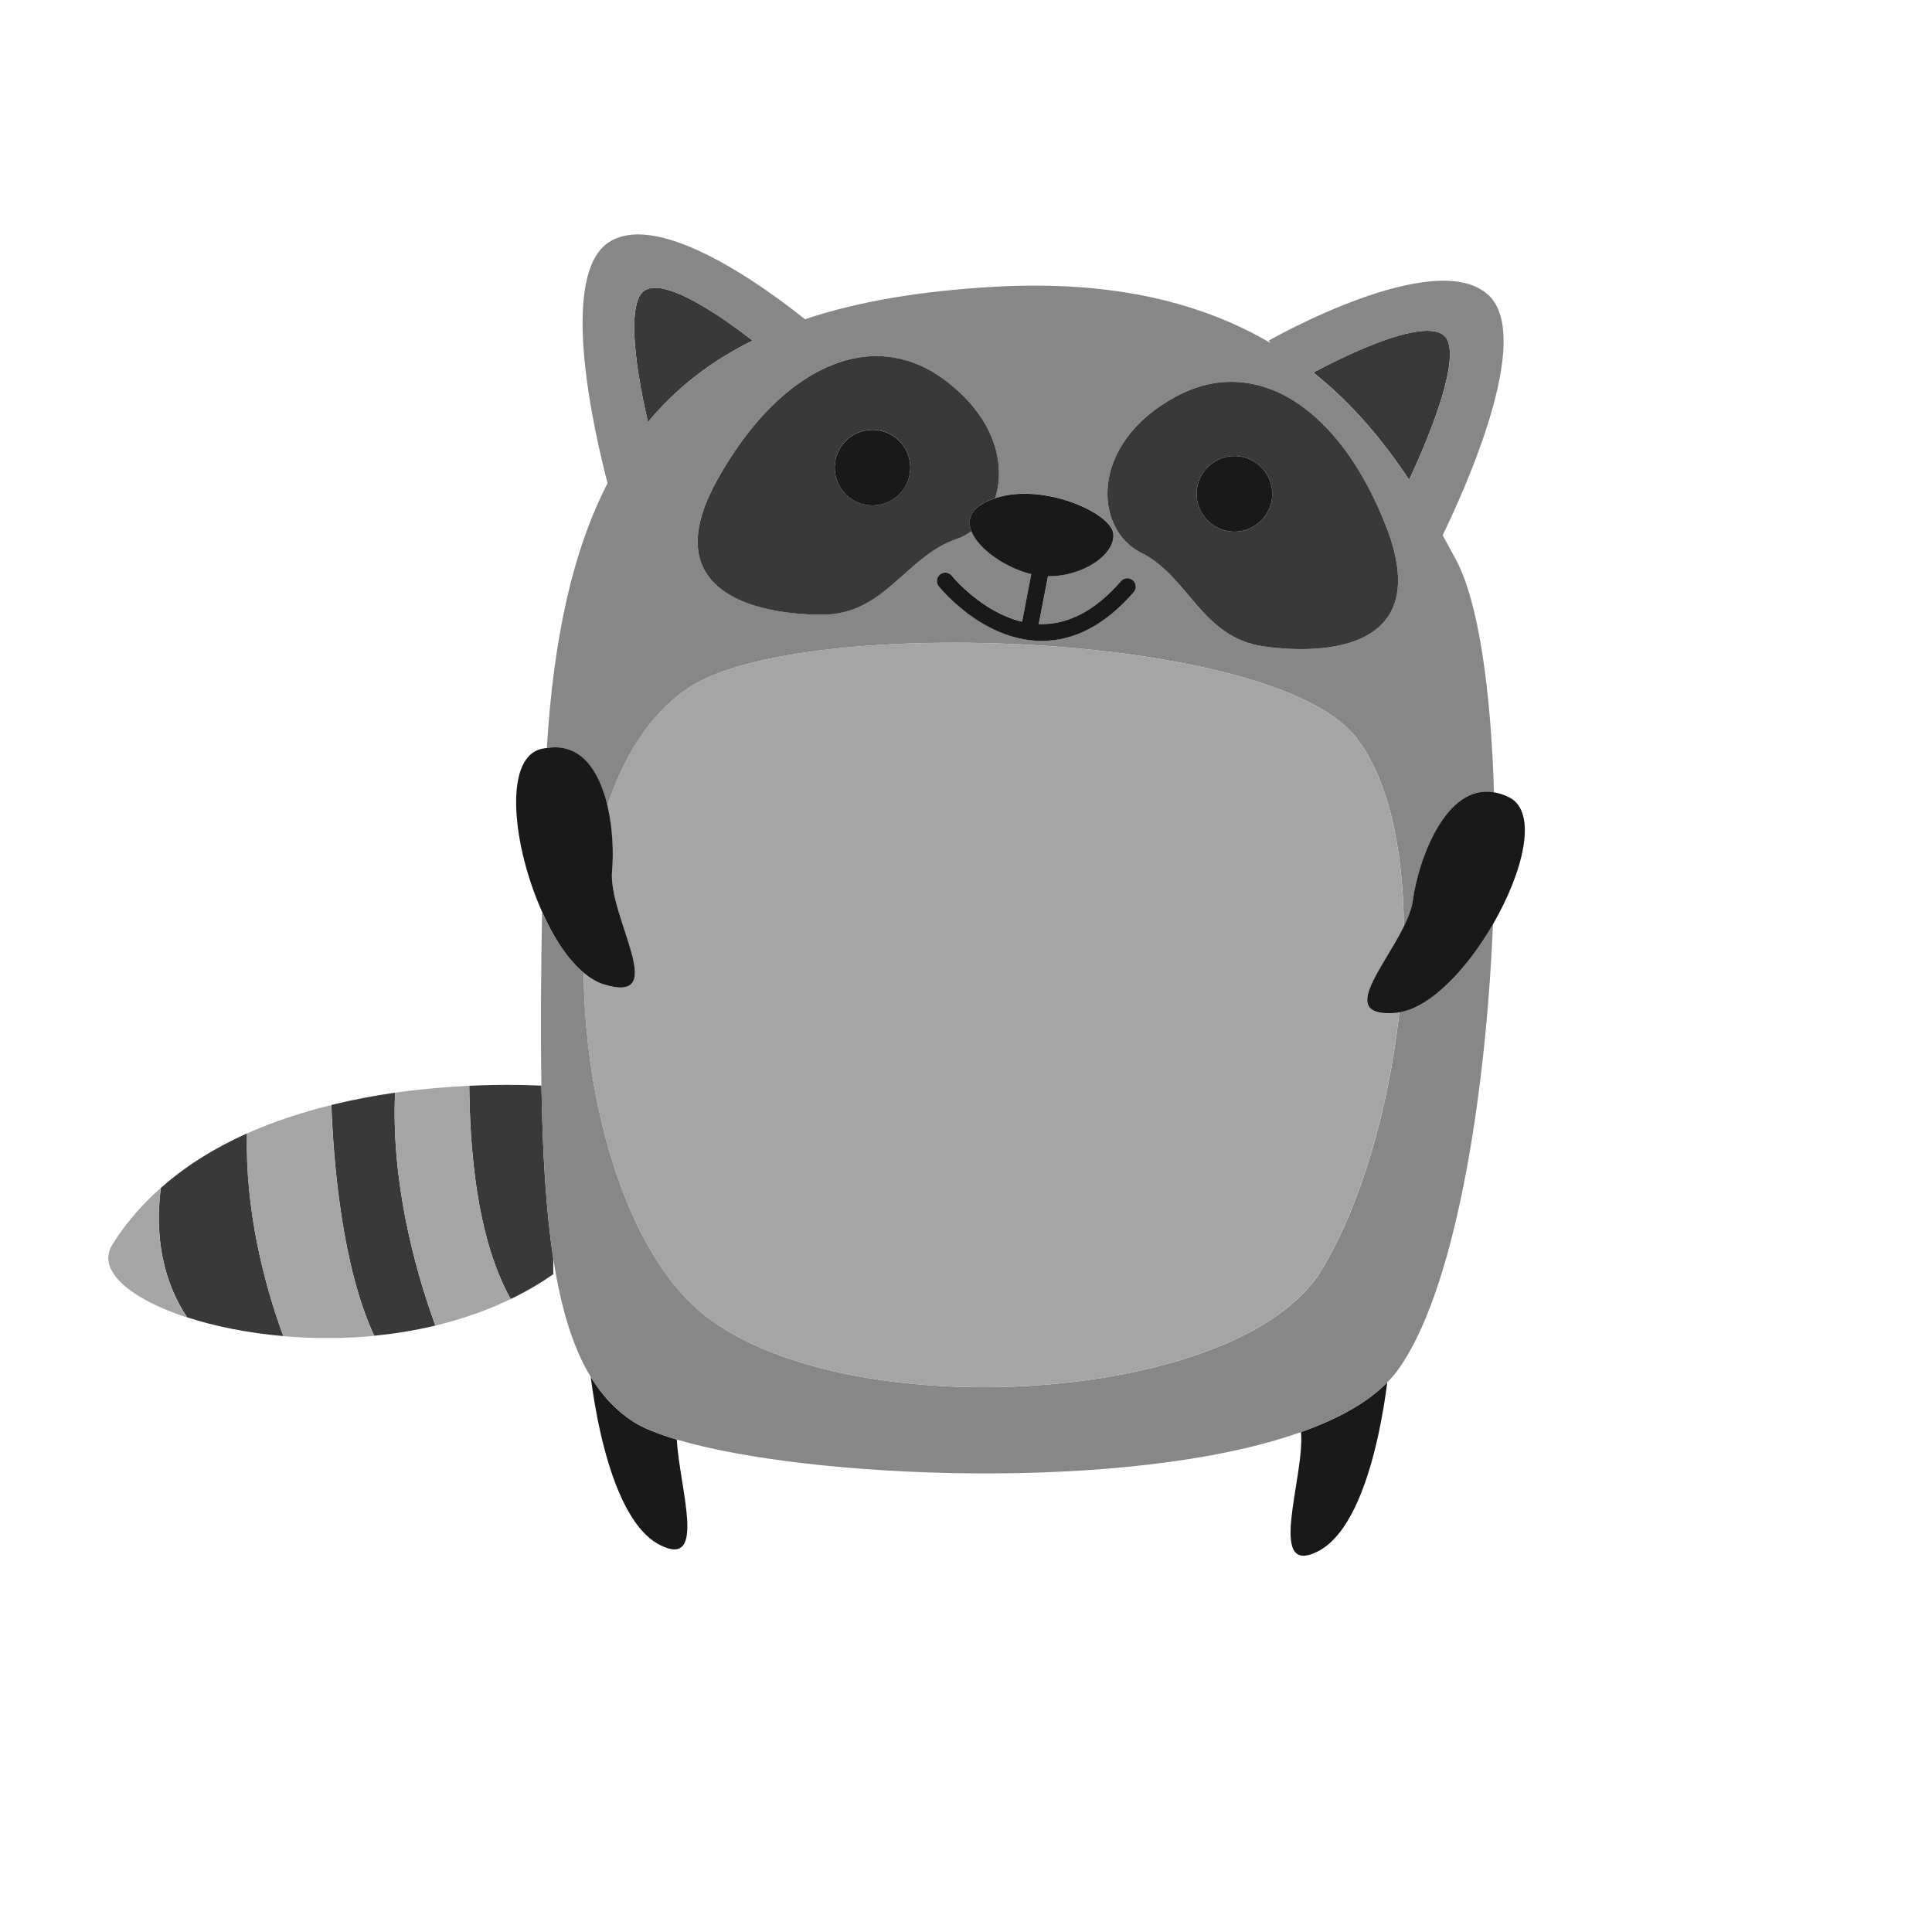
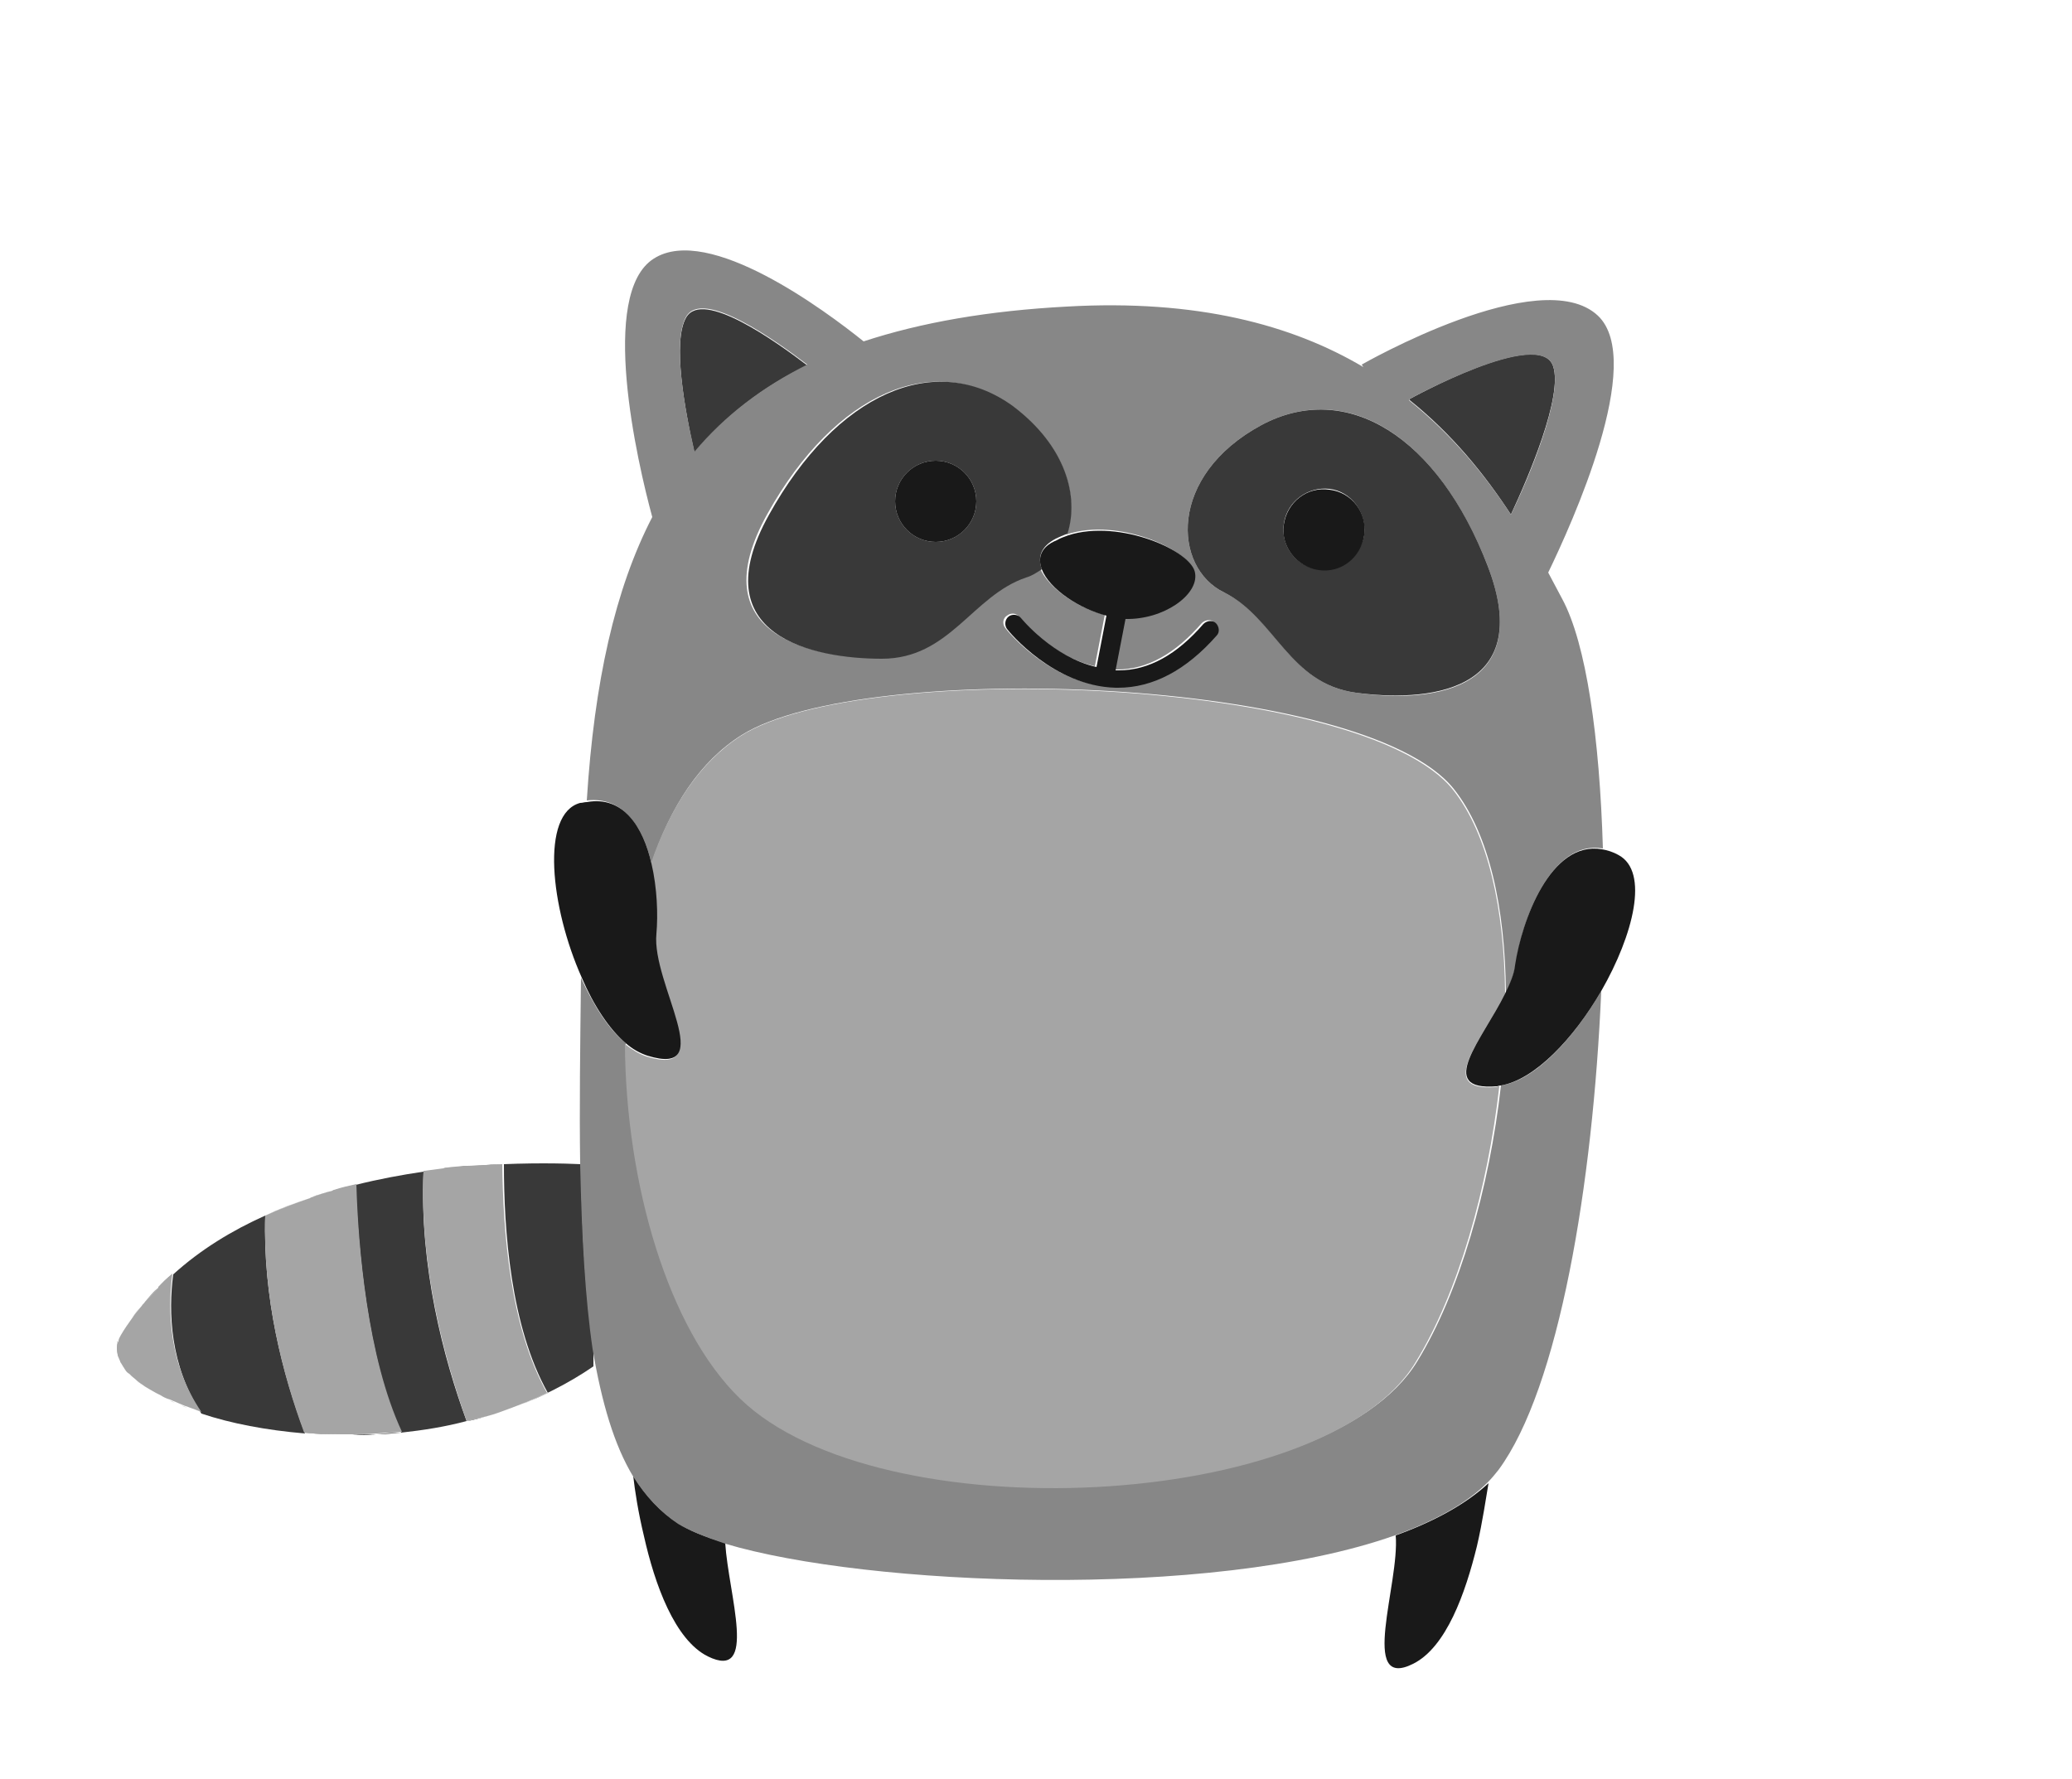
- <svg xmlns="http://www.w3.org/2000/svg" version="1.1" x="0px" y="0px" viewBox="0 0 250 250" style="enable-background:new 0 0 250 250;" xml:space="preserve">
-   <style type="text/css">
- 	.st0{fill:#191919;}
- 	.st1{fill:#393939;}
- 	.st2{fill:#878787;}
- 	.st3{fill:#A5A5A5;}
- </style>
+ <svg xmlns="http://www.w3.org/2000/svg" version="1.1" id="Layer_1" x="0px" y="0px" viewBox="0 0 250 214.6" enable-background="new 0 0 250 214.6" xml:space="preserve">
  <g id="_x31_">
-     <path class="st0" d="M85.45,199.95c6.06,3.03,2.47-7.38,2.13-13.67c-2.45-0.73-4.43-1.52-5.72-2.37c-2.16-1.41-3.94-3.32-5.42-5.74   c0.22,1.75,0.62,4.39,1.27,7.26C79.03,191.23,81.38,197.92,85.45,199.95z" />
-     <path class="st0" d="M168.35,185.31c0.51,5.8-4.54,18.8,2.14,15.46c4-2,6.34-8.51,7.67-14.24c0.7-3.04,1.13-5.85,1.35-7.65   C176.95,181.51,173.08,183.63,168.35,185.31z" />
-     <path class="st1" d="M97.39,44.07c-3.77-2.94-12.59-9.25-14.57-5.85c-1.68,2.88-0.18,11.14,1.02,16.41   C87.51,50.21,91.99,46.73,97.39,44.07z" />
-     <path class="st1" d="M182.34,62.09c2.1-4.5,6.3-14.26,5.05-17.87c-1.65-4.76-17.4,3.97-17.4,3.97l0.09,0.13   C175.18,52.41,179.11,57.21,182.34,62.09z" />
-     <path class="st1" d="M66.08,168.09c-1.56,0.76-3.16,1.42-4.79,1.99c3.62-1.27,7.11-2.96,10.3-5.19v-2.07   c-0.94-6.14-1.38-13.55-1.53-22.34c-2.11-0.1-6.25-0.21-11.44,0.14c0.72-0.05,1.42-0.09,2.1-0.12   C60.81,148.54,61.62,160.11,66.08,168.09z" />
-     <path class="st1" d="M58.79,170.88c-0.81,0.24-1.63,0.46-2.46,0.65C57.16,171.34,57.98,171.12,58.79,170.88z" />
-     <path class="st1" d="M56.33,171.53c-2.76-7.64-5.71-18.7-5.21-30.14c-2.66,0.38-5.43,0.9-8.24,1.59   c0.27,7.37,1.36,20.85,5.54,29.86C51.06,172.59,53.71,172.16,56.33,171.53z" />
-     <path class="st1" d="M61.29,170.08c-0.81,0.28-1.62,0.54-2.44,0.78C59.67,170.62,60.48,170.36,61.29,170.08z" />
-     <path class="st1" d="M15.8,166.1c-0.07-0.06-0.12-0.13-0.19-0.2C15.68,165.96,15.73,166.03,15.8,166.1z" />
-     <path class="st1" d="M17,167.06c-0.13-0.1-0.27-0.19-0.4-0.29C16.73,166.87,16.87,166.96,17,167.06z" />
-     <path class="st1" d="M21.14,169.31c-0.23-0.1-0.46-0.2-0.68-0.3C20.67,169.11,20.91,169.21,21.14,169.31z" />
-     <path class="st1" d="M24.2,170.46c-0.27-0.09-0.52-0.18-0.78-0.27C23.68,170.28,23.93,170.38,24.2,170.46z" />
-     <path class="st1" d="M22.63,169.91c-0.26-0.1-0.51-0.2-0.77-0.3C22.12,169.71,22.37,169.81,22.63,169.91z" />
-     <path class="st1" d="M31.96,146.66c-4.02,1.8-7.82,4.11-11.14,7.05c-0.6,4.52-0.44,11,3.39,16.75c3.56,1.16,7.83,2.03,12.45,2.43   C34.09,165.85,31.74,156.61,31.96,146.66z" />
-     <path class="st1" d="M18.09,167.77c-0.17-0.1-0.33-0.2-0.49-0.31C17.76,167.57,17.92,167.67,18.09,167.77z" />
-     <path class="st1" d="M42.43,173.14c-1.97,0-3.9-0.08-5.77-0.24C38.53,173.06,40.46,173.14,42.43,173.14z" />
-     <path class="st1" d="M19.38,168.49c-0.21-0.11-0.41-0.22-0.61-0.33C18.97,168.27,19.17,168.38,19.38,168.49z" />
-     <path class="st1" d="M14.56,164.58c-0.05-0.08-0.1-0.17-0.14-0.25C14.46,164.41,14.51,164.49,14.56,164.58z" />
-     <path class="st1" d="M45.38,173.06c-0.98,0.05-1.96,0.07-2.93,0.07C43.42,173.14,44.39,173.11,45.38,173.06z" />
-     <path class="st1" d="M48.41,172.85c-0.99,0.1-1.98,0.17-2.96,0.21C46.43,173.01,47.42,172.94,48.41,172.85z" />
-     <path class="st1" d="M56.45,140.78c0.66-0.06,1.3-0.11,1.93-0.15C57.75,140.67,57.11,140.73,56.45,140.78z" />
-     <path class="st1" d="M19.08,155.35c0.56-0.56,1.14-1.11,1.73-1.63C20.21,154.25,19.63,154.79,19.08,155.35z" />
-     <path class="st1" d="M37.54,144.51c0.84-0.28,1.69-0.54,2.53-0.78C39.22,143.97,38.38,144.23,37.54,144.51z" />
-     <path class="st1" d="M31.96,146.66c1.76-0.79,3.55-1.47,5.36-2.08C35.51,145.19,33.72,145.88,31.96,146.66z" />
-     <path class="st1" d="M17.46,157.1c0.51-0.59,1.03-1.15,1.57-1.7C18.49,155.95,17.96,156.51,17.46,157.1z" />
-     <path class="st1" d="M14.12,163.59c-0.01-0.03-0.01-0.06-0.01-0.08C14.11,163.53,14.11,163.56,14.12,163.59z" />
-     <path class="st1" d="M51.23,141.38c0.79-0.11,1.57-0.21,2.34-0.3C52.8,141.16,52.02,141.26,51.23,141.38z" />
-     <path class="st1" d="M14.02,162.83c0-0.08,0.01-0.16,0.01-0.23C14.02,162.67,14.01,162.75,14.02,162.83z" />
-     <path class="st1" d="M14.11,162.05c0.02-0.08,0.03-0.15,0.06-0.23C14.15,161.9,14.13,161.98,14.11,162.05z" />
-     <path class="st1" d="M15.94,159c0.36-0.49,0.75-0.95,1.13-1.42C16.69,158.04,16.3,158.51,15.94,159z" />
-     <path class="st1" d="M54.07,141.02c0.65-0.07,1.28-0.14,1.91-0.2C55.35,140.88,54.72,140.95,54.07,141.02z" />
-     <path class="st1" d="M40.23,143.69c0.88-0.25,1.77-0.49,2.65-0.7C41.99,143.2,41.11,143.43,40.23,143.69z" />
-     <path class="st1" d="M15.11,165.36c-0.08-0.09-0.14-0.18-0.21-0.27C14.97,165.18,15.03,165.27,15.11,165.36z" />
-     <path class="st2" d="M76.44,178.17c1.47,2.42,3.26,4.33,5.42,5.74c1.29,0.84,3.27,1.64,5.72,2.37c16.98,5.06,58.52,6.93,80.77-0.97   c4.73-1.68,8.6-3.8,11.16-6.43c0.47-0.48,0.91-0.98,1.29-1.49c7.27-9.88,11.42-34.52,12.39-57.8c-3.29,5.68-8,10.76-12.12,11.42   c-1.36,12.43-5,25-10.06,33.34c-10.87,17.94-64.69,20.66-81.55,4.35c-8.69-8.41-13.79-25.99-13.93-42.81   c-2.05-1.72-3.91-4.58-5.39-7.86c-0.14,8.31-0.2,15.78-0.08,22.46c0.15,8.78,0.6,16.2,1.53,22.34   C72.59,169.3,74.13,174.38,76.44,178.17z" />
-     <path class="st2" d="M78.59,104.24c2.27-6.76,5.84-12.29,10.88-15.46c14.68-9.24,75.02-7.07,85.9,6.52   c4.29,5.36,6.2,14.45,6.29,24.59c0.58-1.18,1.03-2.33,1.17-3.37c0.73-5.38,4.29-15.11,10.49-14c-0.4-13.36-2.02-24.66-4.9-30.06   c-0.56-1.05-1.14-2.12-1.74-3.21c2.82-5.79,11.78-25.49,5.96-31.03c-6.85-6.51-28.48,5.86-28.48,5.86l0.25,0.31   c-8.64-5.08-20.08-8.17-35.79-7.28c-9.43,0.54-17.54,1.88-24.46,4.2c-4.61-3.7-18.7-14.2-25.32-10   c-6.65,4.23-1.96,24.56-0.22,31.22c-4.48,8.68-6.99,19.94-7.86,34.25C75.21,96.08,77.55,99.84,78.59,104.24z M169.99,48.2   c0,0,15.75-8.73,17.4-3.97c1.25,3.61-2.95,13.36-5.05,17.87c-3.23-4.88-7.16-9.68-12.26-13.76L169.99,48.2z M152.17,51.31   c10.27-5.55,21.22,1.33,27.26,17c6.03,15.67-7.8,16.47-15.88,15.34c-8.08-1.13-9.71-9.05-15.87-12.11   C141.52,68.48,140.88,57.41,152.17,51.31z M122.14,49.09c6.56,4.83,8.06,10.97,6.63,15.37c6.19-2.07,14.96,1.87,15.3,4.56   c0.33,2.64-3.86,5.58-8.45,5.53l-1.2,6.19c0.07,0,0.13,0.01,0.2,0.01c0.07,0,0.13,0,0.2,0c3.6,0,7.04-1.87,10.25-5.57   c0.4-0.45,1.08-0.5,1.54-0.11c0.45,0.4,0.5,1.08,0.11,1.54c-3.64,4.19-7.64,6.31-11.89,6.31c-0.09,0-0.17,0-0.26,0   c-7.46-0.15-12.86-6.79-13.09-7.07c-0.37-0.47-0.3-1.15,0.17-1.53c0.47-0.37,1.15-0.3,1.53,0.17c0.04,0.05,3.83,4.7,9.09,5.95   l1.19-6.16c-3.17-0.75-6.82-3.18-7.75-5.55c-0.59,0.42-1.23,0.77-1.93,1.01c-6.52,2.17-9.24,9.79-17.4,9.79   c-8.15,0-21.75-2.72-13.59-17.4S112.75,42.17,122.14,49.09z M82.82,38.22c1.98-3.4,10.79,2.92,14.57,5.85   c-5.39,2.66-9.88,6.14-13.55,10.55C82.63,49.36,81.14,41.1,82.82,38.22z" />
-     <path class="st3" d="M181.65,119.89c-0.08-10.14-2-19.23-6.29-24.59c-10.87-13.59-71.22-15.77-85.9-6.52   c-5.04,3.17-8.61,8.7-10.88,15.46c0.69,2.94,0.81,6.14,0.6,8.46c-0.54,5.98,7.61,17.4-1.09,14.68c-0.88-0.28-1.74-0.8-2.57-1.49   c0.14,16.82,5.24,34.4,13.93,42.81c16.85,16.31,70.67,13.59,81.55-4.35c5.05-8.34,8.7-20.91,10.06-33.34   c-0.16,0.02-0.31,0.06-0.47,0.07C173.11,131.66,178.93,125.43,181.65,119.89z" />
-     <path class="st3" d="M20.81,153.71L20.81,153.71C20.81,153.72,20.81,153.72,20.81,153.71c-0.6,0.53-1.18,1.07-1.74,1.64   c-0.02,0.02-0.03,0.03-0.05,0.05c-0.54,0.55-1.06,1.11-1.57,1.7c-0.13,0.16-0.26,0.32-0.39,0.48c-0.39,0.46-0.77,0.93-1.13,1.42   c-0.5,0.67-0.97,1.36-1.42,2.09c-0.15,0.25-0.26,0.49-0.34,0.74c-0.03,0.08-0.04,0.15-0.06,0.23c-0.05,0.18-0.07,0.36-0.09,0.55   c0,0.08-0.01,0.16-0.01,0.23c0,0.22,0.03,0.45,0.09,0.67c0.01,0.03,0.01,0.06,0.01,0.08c0.07,0.25,0.17,0.49,0.3,0.74   c0.04,0.08,0.09,0.17,0.14,0.25c0.1,0.17,0.21,0.34,0.34,0.51c0.07,0.09,0.13,0.18,0.21,0.27c0.15,0.18,0.32,0.36,0.5,0.54   c0.07,0.06,0.12,0.13,0.19,0.2c0.24,0.23,0.52,0.45,0.8,0.67c0.13,0.1,0.26,0.19,0.4,0.29c0.19,0.14,0.39,0.27,0.59,0.41   c0.16,0.1,0.32,0.21,0.49,0.31c0.22,0.13,0.45,0.26,0.68,0.39c0.2,0.11,0.4,0.22,0.61,0.33c0.34,0.18,0.7,0.35,1.07,0.52   c0.22,0.1,0.45,0.2,0.68,0.3c0.24,0.1,0.48,0.2,0.73,0.3c0.25,0.1,0.51,0.2,0.77,0.3c0.26,0.1,0.52,0.19,0.79,0.28   c0.26,0.09,0.51,0.18,0.78,0.27c0,0,0,0,0,0l0,0C20.37,164.71,20.21,158.23,20.81,153.71z" />
-     <path class="st3" d="M36.65,172.9C36.66,172.9,36.66,172.9,36.65,172.9c1.88,0.16,3.81,0.25,5.77,0.24c0.01,0,0.01,0,0.02,0   c0.97,0,1.95-0.03,2.93-0.07c0.02,0,0.05,0,0.07,0c0.98-0.05,1.97-0.12,2.96-0.21c0,0,0.01,0,0.01,0l0,0   c-4.18-9.02-5.26-22.49-5.54-29.86l0,0c0,0-0.01,0-0.01,0c-0.88,0.22-1.77,0.45-2.65,0.7c-0.05,0.02-0.11,0.03-0.16,0.05   c-0.84,0.24-1.69,0.5-2.53,0.78c-0.07,0.02-0.15,0.05-0.22,0.07c-1.81,0.6-3.6,1.29-5.36,2.08c0,0,0,0,0,0l0,0   C31.74,156.61,34.09,165.85,36.65,172.9L36.65,172.9z" />
-     <path class="st3" d="M56.33,171.53L56.33,171.53C56.34,171.53,56.34,171.53,56.33,171.53c0.83-0.2,1.65-0.42,2.46-0.65   c0.02-0.01,0.04-0.01,0.05-0.02c0.82-0.24,1.63-0.5,2.44-0.78c0,0,0.01,0,0.01,0c1.63-0.57,3.23-1.23,4.79-1.99   c-4.47-7.98-5.28-19.55-5.36-27.59c-0.68,0.03-1.38,0.07-2.1,0.12c-0.08,0.01-0.16,0.01-0.24,0.02c-0.63,0.04-1.28,0.09-1.93,0.15   c-0.16,0.01-0.31,0.03-0.47,0.04c-0.62,0.06-1.26,0.12-1.91,0.2c-0.17,0.02-0.33,0.04-0.5,0.05c-0.77,0.09-1.55,0.19-2.34,0.3   c-0.04,0-0.07,0.01-0.1,0.01l0,0C50.62,152.83,53.58,163.89,56.33,171.53z" />
-     <path class="st1" d="M92.79,62.14c-8.15,14.68,5.44,17.4,13.59,17.4c8.15,0,10.87-7.61,17.4-9.79c0.7-0.23,1.34-0.59,1.93-1.01   c-0.53-1.36-0.19-2.71,1.69-3.71c0.44-0.23,0.9-0.42,1.37-0.57c1.44-4.4-0.07-10.54-6.63-15.37   C112.75,42.17,100.94,47.46,92.79,62.14z M112.9,55.61c2.7,0,4.89,2.19,4.89,4.89s-2.19,4.89-4.89,4.89s-4.89-2.19-4.89-4.89   S110.2,55.61,112.9,55.61z" />
-     <circle class="st0" cx="112.9" cy="60.51" r="4.89" />
-     <path class="st1" d="M147.68,71.54c6.16,3.06,7.79,10.98,15.87,12.11c8.08,1.13,21.91,0.33,15.88-15.34   c-6.03-15.67-16.99-22.55-27.26-17C140.88,57.41,141.52,68.48,147.68,71.54z M154.89,63.22c0.38-2.68,2.85-4.54,5.53-4.16   c2.68,0.38,4.54,2.85,4.16,5.53c-0.38,2.68-2.85,4.54-5.53,4.16C156.38,68.37,154.51,65.9,154.89,63.22z" />
-     <path class="st0" d="M159.05,68.75c2.68,0.38,5.15-1.49,5.53-4.16c0.38-2.68-1.49-5.15-4.16-5.53c-2.68-0.38-5.15,1.49-5.53,4.16   C154.51,65.9,156.38,68.37,159.05,68.75z" />
-     <path class="st0" d="M125.7,68.74c0.93,2.38,4.58,4.8,7.75,5.55l-1.19,6.16c-5.26-1.25-9.05-5.89-9.09-5.95   c-0.37-0.47-1.06-0.54-1.53-0.17c-0.47,0.38-0.54,1.06-0.17,1.53c0.23,0.28,5.62,6.92,13.09,7.07c0.09,0,0.17,0,0.26,0   c4.25,0,8.25-2.12,11.89-6.31c0.39-0.45,0.34-1.14-0.11-1.54c-0.45-0.39-1.14-0.34-1.54,0.11c-3.21,3.7-6.65,5.57-10.25,5.57   c-0.06,0-0.13,0-0.2,0c-0.07,0-0.13-0.01-0.2-0.01l1.2-6.19c4.59,0.05,8.78-2.88,8.45-5.53c-0.34-2.69-9.11-6.63-15.3-4.56   c-0.47,0.16-0.94,0.34-1.37,0.57C125.52,66.03,125.17,67.38,125.7,68.74z" />
-     <path class="st0" d="M75.54,125.88c0.83,0.7,1.69,1.22,2.57,1.49c8.7,2.72,0.54-8.7,1.09-14.68c0.21-2.31,0.09-5.52-0.6-8.46   c-1.04-4.4-3.38-8.16-7.84-7.44c-0.26,0.04-0.52,0.06-0.8,0.14c-4.84,1.29-3.63,12.58,0.2,21.09   C71.62,121.3,73.48,124.16,75.54,125.88z" />
-     <path class="st0" d="M182.82,116.52c-0.14,1.04-0.59,2.19-1.17,3.37c-2.72,5.54-8.54,11.77-1.04,11.18   c0.15-0.01,0.31-0.05,0.47-0.07c4.12-0.66,8.83-5.73,12.12-11.42c3.93-6.8,5.81-14.44,2.15-16.37c-0.71-0.37-1.38-0.57-2.03-0.69   C187.11,101.42,183.55,111.14,182.82,116.52z" />
+     <path fill="#191919" d="M85.4,199.9c6.1,3,2.5-7.4,2.1-13.7c-2.4-0.7-4.4-1.5-5.7-2.4c-2.2-1.4-3.9-3.3-5.4-5.7   c0.2,1.8,0.6,4.4,1.3,7.3C79,191.2,81.4,197.9,85.4,199.9z" />
+     <path fill="#191919" d="M168.4,185.3c0.5,5.8-4.5,18.8,2.1,15.5c4-2,6.3-8.5,7.7-14.2c0.7-3,1.1-5.9,1.4-7.6   C176.9,181.5,173.1,183.6,168.4,185.3z" />
+     <path fill="#393939" d="M97.4,44.1c-3.8-2.9-12.6-9.2-14.6-5.8c-1.7,2.9-0.2,11.1,1,16.4C87.5,50.2,92,46.7,97.4,44.1z" />
+     <path fill="#393939" d="M182.3,62.1c2.1-4.5,6.3-14.3,5.1-17.9c-1.6-4.8-17.4,4-17.4,4l0.1,0.1C175.2,52.4,179.1,57.2,182.3,62.1z" />
+     <path fill="#393939" d="M66.1,168.1c-1.6,0.8-3.2,1.4-4.8,2c3.6-1.3,7.1-3,10.3-5.2v-2.1c-0.9-6.1-1.4-13.6-1.5-22.3   c-2.1-0.1-6.2-0.2-11.4,0.1c0.7-0.1,1.4-0.1,2.1-0.1C60.8,148.5,61.6,160.1,66.1,168.1z" />
+     <path fill="#393939" d="M58.8,170.9c-0.8,0.2-1.6,0.5-2.5,0.6C57.2,171.3,58,171.1,58.8,170.9z" />
+     <path fill="#393939" d="M56.3,171.5c-2.8-7.6-5.7-18.7-5.2-30.1c-2.7,0.4-5.4,0.9-8.2,1.6c0.3,7.4,1.4,20.9,5.5,29.9   C51.1,172.6,53.7,172.2,56.3,171.5z" />
+     <path fill="#393939" d="M61.3,170.1c-0.8,0.3-1.6,0.5-2.4,0.8C59.7,170.6,60.5,170.4,61.3,170.1z" />
+     <path fill="#393939" d="M15.8,166.1c-0.1-0.1-0.1-0.1-0.2-0.2C15.7,166,15.7,166,15.8,166.1z" />
+     <path fill="#393939" d="M17,167.1c-0.1-0.1-0.3-0.2-0.4-0.3C16.7,166.9,16.9,167,17,167.1z" />
+     <path fill="#393939" d="M21.1,169.3c-0.2-0.1-0.5-0.2-0.7-0.3C20.7,169.1,20.9,169.2,21.1,169.3z" />
+     <path fill="#393939" d="M24.2,170.5c-0.3-0.1-0.5-0.2-0.8-0.3C23.7,170.3,23.9,170.4,24.2,170.5z" />
+     <path fill="#393939" d="M22.6,169.9c-0.3-0.1-0.5-0.2-0.8-0.3C22.1,169.7,22.4,169.8,22.6,169.9z" />
+     <path fill="#393939" d="M32,146.7c-4,1.8-7.8,4.1-11.1,7.1c-0.6,4.5-0.4,11,3.4,16.8c3.6,1.2,7.8,2,12.5,2.4   C34.1,165.9,31.7,156.6,32,146.7z" />
+     <path fill="#393939" d="M18.1,167.8c-0.2-0.1-0.3-0.2-0.5-0.3C17.8,167.6,17.9,167.7,18.1,167.8z" />
+     <path fill="#393939" d="M42.4,173.1c-2,0-3.9-0.1-5.8-0.2C38.5,173.1,40.5,173.1,42.4,173.1z" />
+     <path fill="#393939" d="M19.4,168.5c-0.2-0.1-0.4-0.2-0.6-0.3C19,168.3,19.2,168.4,19.4,168.5z" />
+     <path fill="#393939" d="M14.6,164.6c-0.1-0.1-0.1-0.2-0.1-0.2C14.5,164.4,14.5,164.5,14.6,164.6z" />
+     <path fill="#393939" d="M45.4,173.1c-1,0.1-2,0.1-2.9,0.1C43.4,173.1,44.4,173.1,45.4,173.1z" />
+     <path fill="#393939" d="M48.4,172.9c-1,0.1-2,0.2-3,0.2C46.4,173,47.4,172.9,48.4,172.9z" />
+     <path fill="#393939" d="M56.5,140.8c0.7-0.1,1.3-0.1,1.9-0.1C57.8,140.7,57.1,140.7,56.5,140.8z" />
+     <path fill="#393939" d="M19.1,155.4c0.6-0.6,1.1-1.1,1.7-1.6C20.2,154.2,19.6,154.8,19.1,155.4z" />
+     <path fill="#393939" d="M37.5,144.5c0.8-0.3,1.7-0.5,2.5-0.8C39.2,144,38.4,144.2,37.5,144.5z" />
+     <path fill="#393939" d="M32,146.7c1.8-0.8,3.5-1.5,5.4-2.1C35.5,145.2,33.7,145.9,32,146.7z" />
+     <path fill="#393939" d="M17.5,157.1c0.5-0.6,1-1.1,1.6-1.7C18.5,155.9,18,156.5,17.5,157.1z" />
+     <path fill="#393939" d="M14.1,163.6C14.1,163.6,14.1,163.5,14.1,163.6C14.1,163.5,14.1,163.6,14.1,163.6z" />
+     <path fill="#393939" d="M51.2,141.4c0.8-0.1,1.6-0.2,2.3-0.3C52.8,141.2,52,141.3,51.2,141.4z" />
+     <path fill="#393939" d="M14,162.8c0-0.1,0-0.2,0-0.2C14,162.7,14,162.8,14,162.8z" />
+     <path fill="#393939" d="M14.1,162.1c0-0.1,0-0.1,0.1-0.2C14.1,161.9,14.1,162,14.1,162.1z" />
+     <path fill="#393939" d="M15.9,159c0.4-0.5,0.7-0.9,1.1-1.4C16.7,158,16.3,158.5,15.9,159z" />
+     <path fill="#393939" d="M54.1,141c0.7-0.1,1.3-0.1,1.9-0.2C55.3,140.9,54.7,140.9,54.1,141z" />
+     <path fill="#393939" d="M40.2,143.7c0.9-0.2,1.8-0.5,2.7-0.7C42,143.2,41.1,143.4,40.2,143.7z" />
+     <path fill="#393939" d="M15.1,165.4c-0.1-0.1-0.1-0.2-0.2-0.3C15,165.2,15,165.3,15.1,165.4z" />
+     <path fill="#878787" d="M76.4,178.2c1.5,2.4,3.3,4.3,5.4,5.7c1.3,0.8,3.3,1.6,5.7,2.4c17,5.1,58.5,6.9,80.8-1   c4.7-1.7,8.6-3.8,11.2-6.4c0.5-0.5,0.9-1,1.3-1.5c7.3-9.9,11.4-34.5,12.4-57.8c-3.3,5.7-8,10.8-12.1,11.4c-1.4,12.4-5,25-10.1,33.3   c-10.9,17.9-64.7,20.7-81.6,4.4c-8.7-8.4-13.8-26-13.9-42.8c-2.1-1.7-3.9-4.6-5.4-7.9c-0.1,8.3-0.2,15.8-0.1,22.5   c0.2,8.8,0.6,16.2,1.5,22.3C72.6,169.3,74.1,174.4,76.4,178.2z" />
+     <path fill="#878787" d="M78.6,104.2c2.3-6.8,5.8-12.3,10.9-15.5c14.7-9.2,75-7.1,85.9,6.5c4.3,5.4,6.2,14.4,6.3,24.6   c0.6-1.2,1-2.3,1.2-3.4c0.7-5.4,4.3-15.1,10.5-14c-0.4-13.4-2-24.7-4.9-30.1c-0.6-1.1-1.1-2.1-1.7-3.2c2.8-5.8,11.8-25.5,6-31   c-6.9-6.5-28.5,5.9-28.5,5.9l0.2,0.3c-8.6-5.1-20.1-8.2-35.8-7.3c-9.4,0.5-17.5,1.9-24.5,4.2c-4.6-3.7-18.7-14.2-25.3-10   c-6.7,4.2-2,24.6-0.2,31.2c-4.5,8.7-7,19.9-7.9,34.2C75.2,96.1,77.6,99.8,78.6,104.2z M170,48.2c0,0,15.8-8.7,17.4-4   c1.2,3.6-2.9,13.4-5.1,17.9c-3.2-4.9-7.2-9.7-12.3-13.8L170,48.2z M152.2,51.3c10.3-5.5,21.2,1.3,27.3,17   c6,15.7-7.8,16.5-15.9,15.3c-8.1-1.1-9.7-9.1-15.9-12.1C141.5,68.5,140.9,57.4,152.2,51.3z M122.1,49.1c6.6,4.8,8.1,11,6.6,15.4   c6.2-2.1,15,1.9,15.3,4.6c0.3,2.6-3.9,5.6-8.4,5.5l-1.2,6.2c0.1,0,0.1,0,0.2,0c0.1,0,0.1,0,0.2,0c3.6,0,7-1.9,10.2-5.6   c0.4-0.4,1.1-0.5,1.5-0.1c0.4,0.4,0.5,1.1,0.1,1.5c-3.6,4.2-7.6,6.3-11.9,6.3c-0.1,0-0.2,0-0.3,0c-7.5-0.2-12.9-6.8-13.1-7.1   c-0.4-0.5-0.3-1.2,0.2-1.5c0.5-0.4,1.2-0.3,1.5,0.2c0,0.1,3.8,4.7,9.1,5.9l1.2-6.2c-3.2-0.8-6.8-3.2-7.8-5.6   c-0.6,0.4-1.2,0.8-1.9,1c-6.5,2.2-9.2,9.8-17.4,9.8c-8.2,0-21.8-2.7-13.6-17.4S112.8,42.2,122.1,49.1z M82.8,38.2   c2-3.4,10.8,2.9,14.6,5.8c-5.4,2.7-9.9,6.1-13.6,10.5C82.6,49.4,81.1,41.1,82.8,38.2z" />
+     <path fill="#A5A5A5" d="M181.6,119.9c-0.1-10.1-2-19.2-6.3-24.6c-10.9-13.6-71.2-15.8-85.9-6.5c-5,3.2-8.6,8.7-10.9,15.5   c0.7,2.9,0.8,6.1,0.6,8.5c-0.5,6,7.6,17.4-1.1,14.7c-0.9-0.3-1.7-0.8-2.6-1.5c0.1,16.8,5.2,34.4,13.9,42.8   c16.8,16.3,70.7,13.6,81.5-4.4c5.1-8.3,8.7-20.9,10.1-33.3c-0.2,0-0.3,0.1-0.5,0.1C173.1,131.7,178.9,125.4,181.6,119.9z" />
+     <path fill="#A5A5A5" d="M20.8,153.7L20.8,153.7C20.8,153.7,20.8,153.7,20.8,153.7c-0.6,0.5-1.2,1.1-1.7,1.6c0,0,0,0,0,0.1   c-0.5,0.6-1.1,1.1-1.6,1.7c-0.1,0.2-0.3,0.3-0.4,0.5c-0.4,0.5-0.8,0.9-1.1,1.4c-0.5,0.7-1,1.4-1.4,2.1c-0.1,0.2-0.3,0.5-0.3,0.7   c0,0.1,0,0.1-0.1,0.2c-0.1,0.2-0.1,0.4-0.1,0.6c0,0.1,0,0.2,0,0.2c0,0.2,0,0.4,0.1,0.7c0,0,0,0.1,0,0.1c0.1,0.2,0.2,0.5,0.3,0.7   c0,0.1,0.1,0.2,0.1,0.2c0.1,0.2,0.2,0.3,0.3,0.5c0.1,0.1,0.1,0.2,0.2,0.3c0.1,0.2,0.3,0.4,0.5,0.5c0.1,0.1,0.1,0.1,0.2,0.2   c0.2,0.2,0.5,0.4,0.8,0.7c0.1,0.1,0.3,0.2,0.4,0.3c0.2,0.1,0.4,0.3,0.6,0.4c0.2,0.1,0.3,0.2,0.5,0.3c0.2,0.1,0.5,0.3,0.7,0.4   c0.2,0.1,0.4,0.2,0.6,0.3c0.3,0.2,0.7,0.4,1.1,0.5c0.2,0.1,0.5,0.2,0.7,0.3c0.2,0.1,0.5,0.2,0.7,0.3s0.5,0.2,0.8,0.3   s0.5,0.2,0.8,0.3c0.3,0.1,0.5,0.2,0.8,0.3l0,0l0,0C20.4,164.7,20.2,158.2,20.8,153.7z" />
+     <path fill="#A5A5A5" d="M36.7,172.9C36.7,172.9,36.7,172.9,36.7,172.9c1.9,0.2,3.8,0.2,5.8,0.2c0,0,0,0,0,0c1,0,2,0,2.9-0.1   c0,0,0,0,0.1,0c1-0.1,2-0.1,3-0.2h0l0,0c-4.2-9-5.3-22.5-5.5-29.9l0,0h0c-0.9,0.2-1.8,0.4-2.7,0.7c0,0-0.1,0-0.2,0.1   c-0.8,0.2-1.7,0.5-2.5,0.8c-0.1,0-0.2,0.1-0.2,0.1c-1.8,0.6-3.6,1.3-5.4,2.1l0,0l0,0C31.7,156.6,34.1,165.9,36.7,172.9L36.7,172.9z   " />
+     <path fill="#A5A5A5" d="M56.3,171.5L56.3,171.5C56.3,171.5,56.3,171.5,56.3,171.5c0.8-0.2,1.7-0.4,2.5-0.6c0,0,0,0,0,0   c0.8-0.2,1.6-0.5,2.4-0.8h0c1.6-0.6,3.2-1.2,4.8-2c-4.5-8-5.3-19.6-5.4-27.6c-0.7,0-1.4,0.1-2.1,0.1c-0.1,0-0.2,0-0.2,0   c-0.6,0-1.3,0.1-1.9,0.1c-0.2,0-0.3,0-0.5,0c-0.6,0.1-1.3,0.1-1.9,0.2c-0.2,0-0.3,0-0.5,0.1c-0.8,0.1-1.5,0.2-2.3,0.3   c0,0-0.1,0-0.1,0l0,0C50.6,152.8,53.6,163.9,56.3,171.5z" />
+     <path fill="#393939" d="M92.8,62.1c-8.2,14.7,5.4,17.4,13.6,17.4s10.9-7.6,17.4-9.8c0.7-0.2,1.3-0.6,1.9-1   c-0.5-1.4-0.2-2.7,1.7-3.7c0.4-0.2,0.9-0.4,1.4-0.6c1.4-4.4-0.1-10.5-6.6-15.4C112.8,42.2,100.9,47.5,92.8,62.1z M112.9,55.6   c2.7,0,4.9,2.2,4.9,4.9s-2.2,4.9-4.9,4.9s-4.9-2.2-4.9-4.9S110.2,55.6,112.9,55.6z" />
+     <circle fill="#191919" cx="112.9" cy="60.5" r="4.9" />
+     <path fill="#393939" d="M147.7,71.5c6.2,3.1,7.8,11,15.9,12.1s21.9,0.3,15.9-15.3s-17-22.5-27.3-17   C140.9,57.4,141.5,68.5,147.7,71.5z M154.9,63.2c0.4-2.7,2.9-4.5,5.5-4.2s4.5,2.8,4.2,5.5c-0.4,2.7-2.9,4.5-5.5,4.2   C156.4,68.4,154.5,65.9,154.9,63.2z" />
+     <path fill="#191919" d="M159.1,68.8c2.7,0.4,5.1-1.5,5.5-4.2c0.4-2.7-1.5-5.2-4.2-5.5c-2.7-0.4-5.1,1.5-5.5,4.2   C154.5,65.9,156.4,68.4,159.1,68.8z" />
+     <path fill="#191919" d="M125.7,68.7c0.9,2.4,4.6,4.8,7.8,5.6l-1.2,6.2c-5.3-1.2-9.1-5.9-9.1-5.9c-0.4-0.5-1.1-0.5-1.5-0.2   c-0.5,0.4-0.5,1.1-0.2,1.5c0.2,0.3,5.6,6.9,13.1,7.1c0.1,0,0.2,0,0.3,0c4.2,0,8.2-2.1,11.9-6.3c0.4-0.4,0.3-1.1-0.1-1.5   c-0.4-0.4-1.1-0.3-1.5,0.1c-3.2,3.7-6.6,5.6-10.2,5.6c-0.1,0-0.1,0-0.2,0c-0.1,0-0.1,0-0.2,0l1.2-6.2c4.6,0.1,8.8-2.9,8.4-5.5   c-0.3-2.7-9.1-6.6-15.3-4.6c-0.5,0.2-0.9,0.3-1.4,0.6C125.5,66,125.2,67.4,125.7,68.7z" />
+     <path fill="#191919" d="M75.5,125.9c0.8,0.7,1.7,1.2,2.6,1.5c8.7,2.7,0.5-8.7,1.1-14.7c0.2-2.3,0.1-5.5-0.6-8.5   c-1-4.4-3.4-8.2-7.8-7.4c-0.3,0-0.5,0.1-0.8,0.1c-4.8,1.3-3.6,12.6,0.2,21.1C71.6,121.3,73.5,124.2,75.5,125.9z" />
+     <path fill="#191919" d="M182.8,116.5c-0.1,1-0.6,2.2-1.2,3.4c-2.7,5.5-8.5,11.8-1,11.2c0.1,0,0.3-0.1,0.5-0.1   c4.1-0.7,8.8-5.7,12.1-11.4c3.9-6.8,5.8-14.4,2.1-16.4c-0.7-0.4-1.4-0.6-2-0.7C187.1,101.4,183.6,111.1,182.8,116.5z" />
  </g>
  <g id="Designed_by_Vecteezy">
</g>
</svg>
